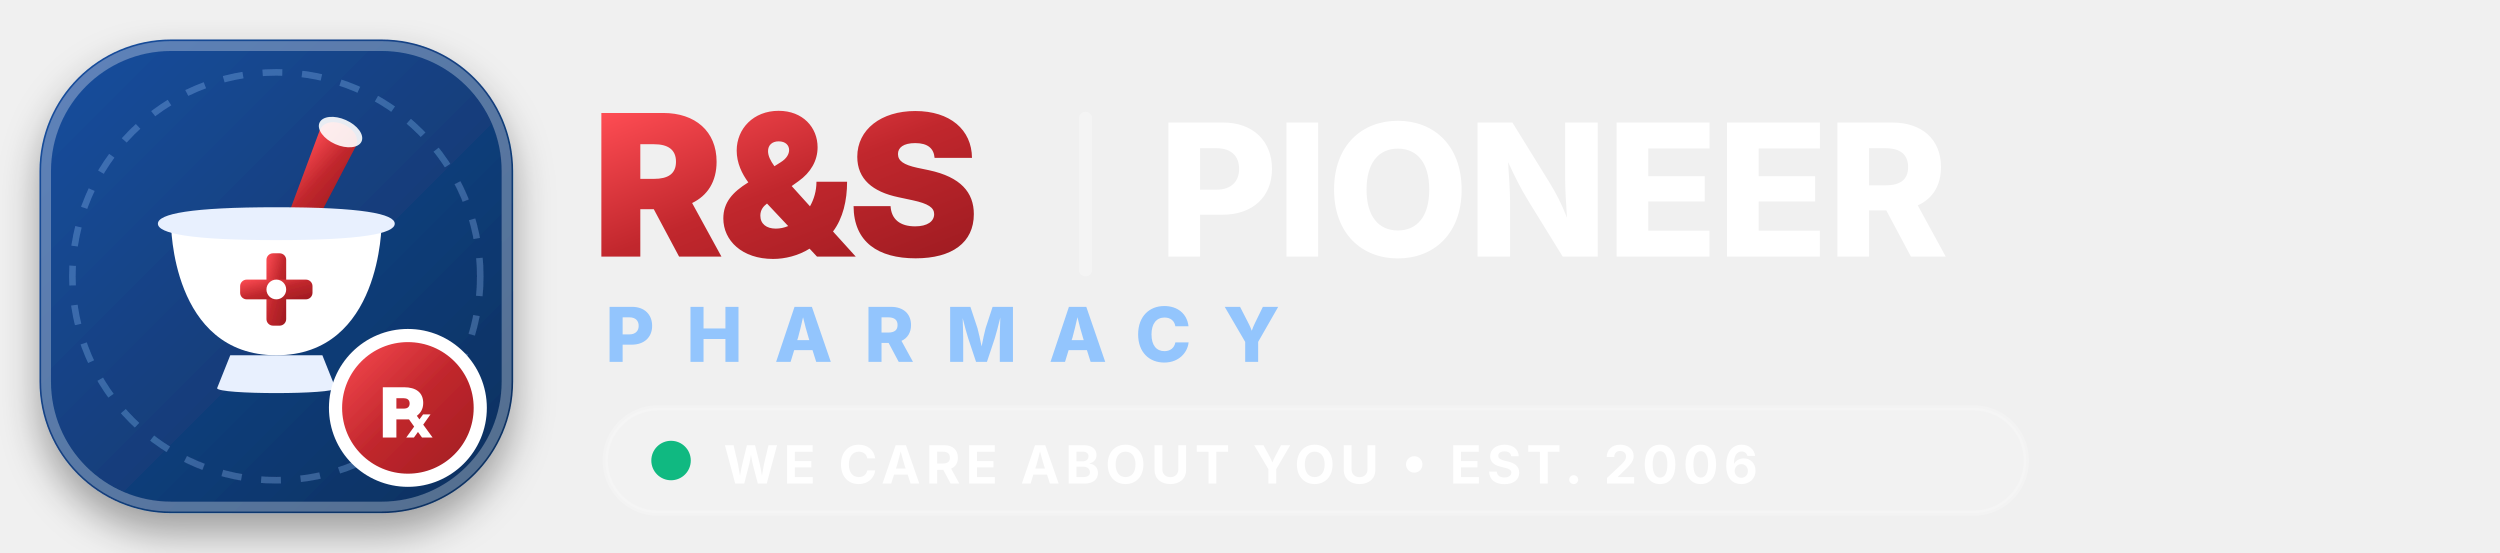
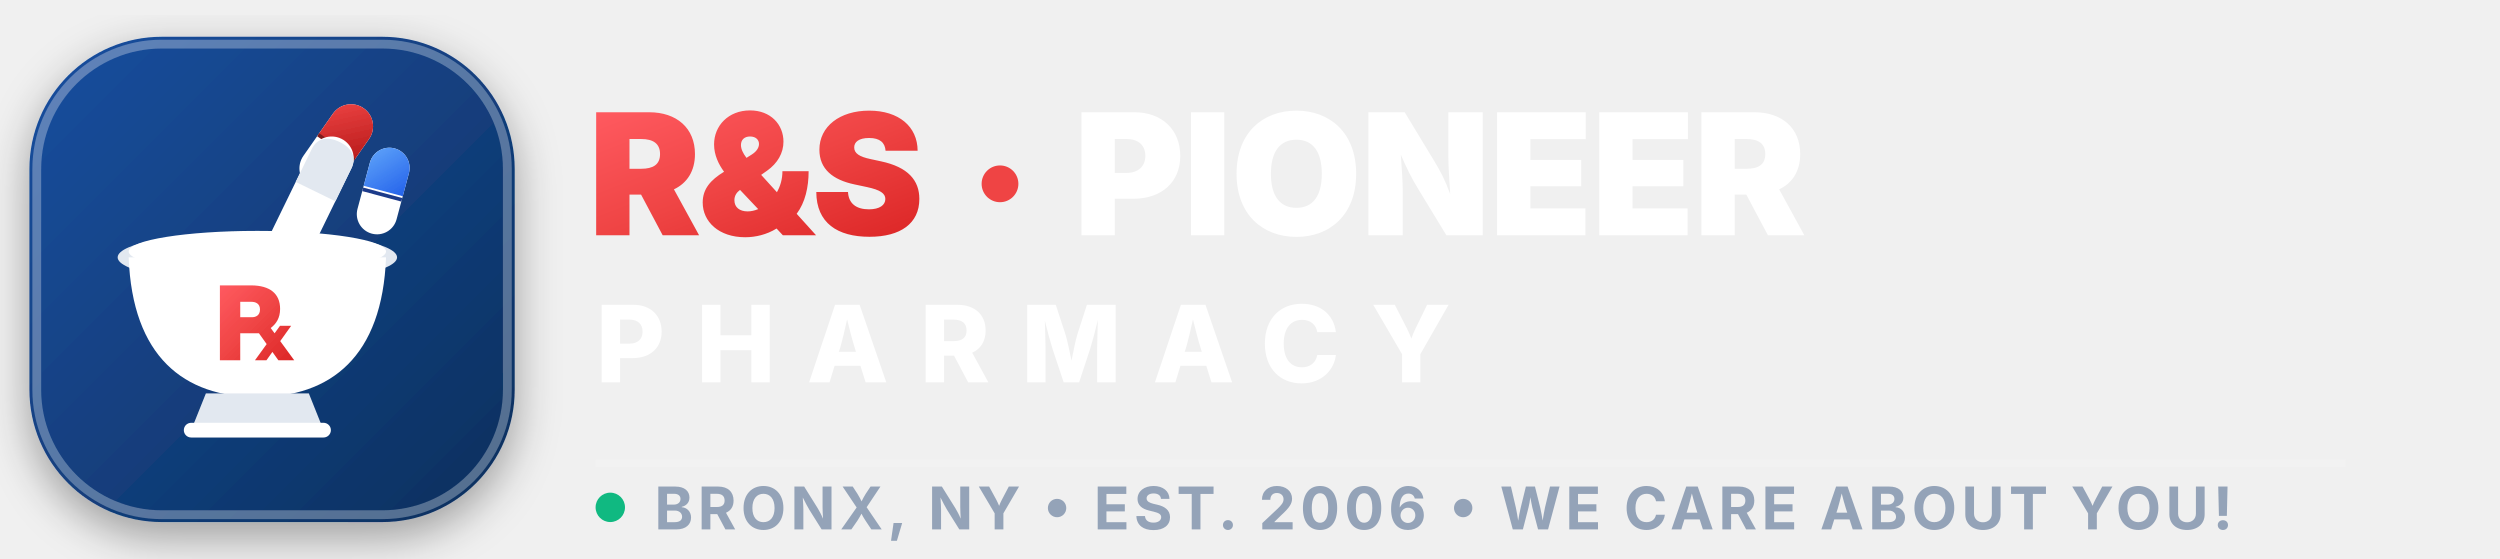
- <svg xmlns="http://www.w3.org/2000/svg" viewBox="0 0 380 84" fill="none">
+ <svg xmlns="http://www.w3.org/2000/svg" viewBox="0 0 340 76" fill="none">
  <defs>
-     <linearGradient id="rspRedGradWhite" x1="0%" y1="0%" x2="100%" y2="100%">
-       <stop offset="0%" stop-color="#FF4D54" />
-       <stop offset="50%" stop-color="#C1272D" />
-       <stop offset="100%" stop-color="#9E1B21" />
-     </linearGradient>
-     <linearGradient id="rspShieldWhite" x1="0%" y1="0%" x2="100%" y2="100%">
+     <linearGradient id="rspNavyBadgeDark" x1="0%" y1="0%" x2="100%" y2="100%">
      <stop offset="0%" stop-color="#1A4FA0" />
      <stop offset="100%" stop-color="#0B2F5C" />
    </linearGradient>
-     <filter id="rspShadowWhite" x="-15%" y="-15%" width="130%" height="130%">
-       <feDropShadow dx="0" dy="3" stdDeviation="3" flood-color="#000000" flood-opacity="0.35" />
+     <linearGradient id="rspCrimsonGradDark" x1="0%" y1="0%" x2="100%" y2="100%">
+       <stop offset="0%" stop-color="#FF5A60" />
+       <stop offset="50%" stop-color="#EF4444" />
+       <stop offset="100%" stop-color="#DC2626" />
+     </linearGradient>
+     <linearGradient id="rspPillRedDark" x1="0%" y1="0%" x2="100%" y2="100%">
+       <stop offset="0%" stop-color="#EF4444" />
+       <stop offset="100%" stop-color="#B91C1C" />
+     </linearGradient>
+     <linearGradient id="rspPillBlueDark" x1="0%" y1="0%" x2="100%" y2="100%">
+       <stop offset="0%" stop-color="#60A5FA" />
+       <stop offset="100%" stop-color="#2563EB" />
+     </linearGradient>
+     <filter id="rspEmblemGlowDark" x="-20%" y="-20%" width="140%" height="140%">
+       <feDropShadow dx="0" dy="2" stdDeviation="3" flood-color="#000000" flood-opacity="0.35" />
    </filter>
  </defs>
-   <g transform="translate(6, 6)" filter="url(#rspShadowWhite)">
-     <rect width="72" height="72" rx="20" fill="url(#rspShieldWhite)" />
-     <rect x="1" y="1" width="70" height="70" rx="19" stroke="#ffffff" stroke-opacity="0.3" stroke-width="1.5" />
-     <circle cx="36" cy="36" r="31" stroke="#93C5FD" stroke-width="1" stroke-dasharray="3 3" opacity="0.3" />
-     <g transform="rotate(24 36 36)">
-       <path d="M33 13 C33 10, 39 10, 39 13 L38 29 L34 29 Z" fill="url(#rspRedGradWhite)" />
-       <ellipse cx="36" cy="12" rx="3.5" ry="2" fill="#FFFFFF" opacity="0.9" />
+   <g transform="translate(4, 5)" filter="url(#rspEmblemGlowDark)">
+     <rect width="66" height="66" rx="18" fill="url(#rspNavyBadgeDark)" />
+     <rect x="1" y="1" width="64" height="64" rx="17" stroke="#ffffff" stroke-opacity="0.3" stroke-width="1.2" />
+     <g transform="translate(43, 8) rotate(35)">
+       <g transform="translate(0, 0)">
+         <rect x="0" y="0" width="6" height="13" rx="3" fill="#FFFFFF" />
+         <path d="M0 3 C0 1.34 1.34 0 3 0 C4.66 0 6 1.34 6 3 L6 6.5 L0 6.5 Z" fill="url(#rspPillRedDark)" />
+         <line x1="0" y1="6.5" x2="6" y2="6.5" stroke="#7F1D1D" stroke-width="0.5" />
+       </g>
+       <g transform="translate(7, 3) rotate(-20)">
+         <rect x="0" y="0" width="5.5" height="12" rx="2.75" fill="#FFFFFF" />
+         <path d="M0 2.75 C0 1.23 1.23 0 2.75 0 C4.27 0 5.5 1.23 5.5 2.75 L5.5 6 L0 6 Z" fill="url(#rspPillBlueDark)" />
+         <line x1="0" y1="6.5" x2="5.5" y2="6.5" stroke="#1E3A8A" stroke-width="0.5" />
+       </g>
    </g>
-     <path d="M20 28 C20 28, 20 48, 36 48 C52 48, 52 28, 52 28 C48 30, 24 30, 20 28 Z" fill="#FFFFFF" />
-     <path d="M18 28 C18 26.5, 23 25.5, 36 25.5 C49 25.5, 54 26.5, 54 28 C54 29.5, 49 30.5, 36 30.5 C23 30.5, 18 29.5, 18 28 Z" fill="#E8F0FE" />
-     <path d="M29 48 L27 53 C27 54, 45 54, 45 53 L43 48 Z" fill="#E8F0FE" />
-     <g transform="translate(36, 38)">
-       <rect x="-1.5" y="-5.5" width="3" height="11" rx="1" fill="url(#rspRedGradWhite)" />
-       <rect x="-5.5" y="-1.5" width="11" height="3" rx="1" fill="url(#rspRedGradWhite)" />
-       <circle cx="0" cy="0" r="1.5" fill="#FFFFFF" />
+     <g transform="rotate(26 31 35)">
+       <rect x="29" y="11" width="6" height="19" rx="3" fill="#FFFFFF" />
+       <path d="M29 14 C29 12.5 30 11.5 32 11.5 C34 11.5 35 12.5 35 14 L35 19 L29 19 Z" fill="#E2E8F0" />
    </g>
-     <circle cx="56" cy="56" r="11" fill="url(#rspRedGradWhite)" stroke="#FFFFFF" stroke-width="2" />
-     <text x="56" y="60.5" text-anchor="middle" font-family="'Inter', 'Plus Jakarta Sans', sans-serif" font-weight="900" font-size="10.5" fill="#FFFFFF" letter-spacing="-0.5">℞</text>
+     <ellipse cx="31" cy="30" rx="19" ry="3.5" fill="#E2E8F0" />
+     <ellipse cx="31" cy="29.2" rx="17.5" ry="2.8" fill="#FFFFFF" />
+     <path d="M13.5 30 C14 43.5 21 49 31 49 C41 49 48 43.5 48.5 30 Z" fill="#FFFFFF" />
+     <path d="M24 48.5 L22 53.5 C22 54.5 40 54.5 40 53.5 L38 48.5 Z" fill="#E2E8F0" />
+     <rect x="21" y="52.5" width="20" height="2" rx="1" fill="#FFFFFF" />
+     <text x="31" y="44" text-anchor="middle" font-family="'Plus Jakarta Sans', 'Inter', -apple-system, sans-serif" font-weight="900" font-size="14" fill="url(#rspCrimsonGradDark)" letter-spacing="-0.5">℞</text>
  </g>
-   <g transform="translate(90, 8)">
-     <g transform="translate(0, 31)">
-       <text x="0" y="0" font-family="'Plus Jakarta Sans', 'Inter', sans-serif" font-weight="900" font-size="30" fill="url(#rspRedGradWhite)" letter-spacing="-1">
+   <g transform="translate(80, 8)">
+     <g transform="translate(0, 24)">
+       <text x="0" y="0" font-family="'Plus Jakarta Sans', 'Inter', -apple-system, sans-serif" font-weight="900" font-size="23" fill="url(#rspCrimsonGradDark)" letter-spacing="-0.5">
        R&amp;S
      </text>
-       <rect x="74" y="-22" width="2" height="25" rx="1" fill="#FFFFFF" opacity="0.3" />
-       <text x="86" y="0" font-family="'Plus Jakarta Sans', 'Inter', sans-serif" font-weight="800" font-size="28" fill="#FFFFFF" letter-spacing="-0.3">
+       <circle cx="56" cy="-7" r="2.5" fill="#EF4444" />
+       <text x="66" y="0" font-family="'Plus Jakarta Sans', 'Inter', -apple-system, sans-serif" font-weight="900" font-size="23" fill="#FFFFFF" letter-spacing="-0.2">
        PIONEER
      </text>
    </g>
-     <text x="2" y="47" font-family="'Inter', sans-serif" font-weight="800" font-size="11.5" fill="#93C5FD" letter-spacing="4.8">
-       PHARMACY
-     </text>
-     <g transform="translate(2, 54)">
-       <rect width="216" height="16" rx="8" fill="rgba(255,255,255,0.12)" stroke="rgba(255,255,255,0.2)" stroke-width="0.8" />
-       <circle cx="10" cy="8" r="3" fill="#10B981" />
-       <text x="18" y="11.5" font-family="'Inter', sans-serif" font-weight="700" font-size="8" fill="#FFFFFF" letter-spacing="0.8">
-         WE CARE ABOUT YOU • EST. 2006
+     <g transform="translate(1, 44)">
+       <text x="0" y="0" font-family="'Plus Jakarta Sans', 'Inter', -apple-system, sans-serif" font-weight="800" font-size="14.5" fill="#FFFFFF" letter-spacing="4.2">
+         PHARMACY
+       </text>
+     </g>
+     <g transform="translate(1, 57)">
+       <line x1="0" y1="-2" x2="238" y2="-2" stroke="#FFFFFF" stroke-opacity="0.15" stroke-width="1" />
+       <circle cx="2" cy="4" r="2" fill="#10B981" />
+       <text x="8" y="7" font-family="'Inter', -apple-system, sans-serif" font-weight="700" font-size="8" fill="#94A3B8" letter-spacing="0.6">
+         BRONX, NY • EST. 2006 • WE CARE ABOUT YOU!
      </text>
    </g>
  </g>
</svg>
